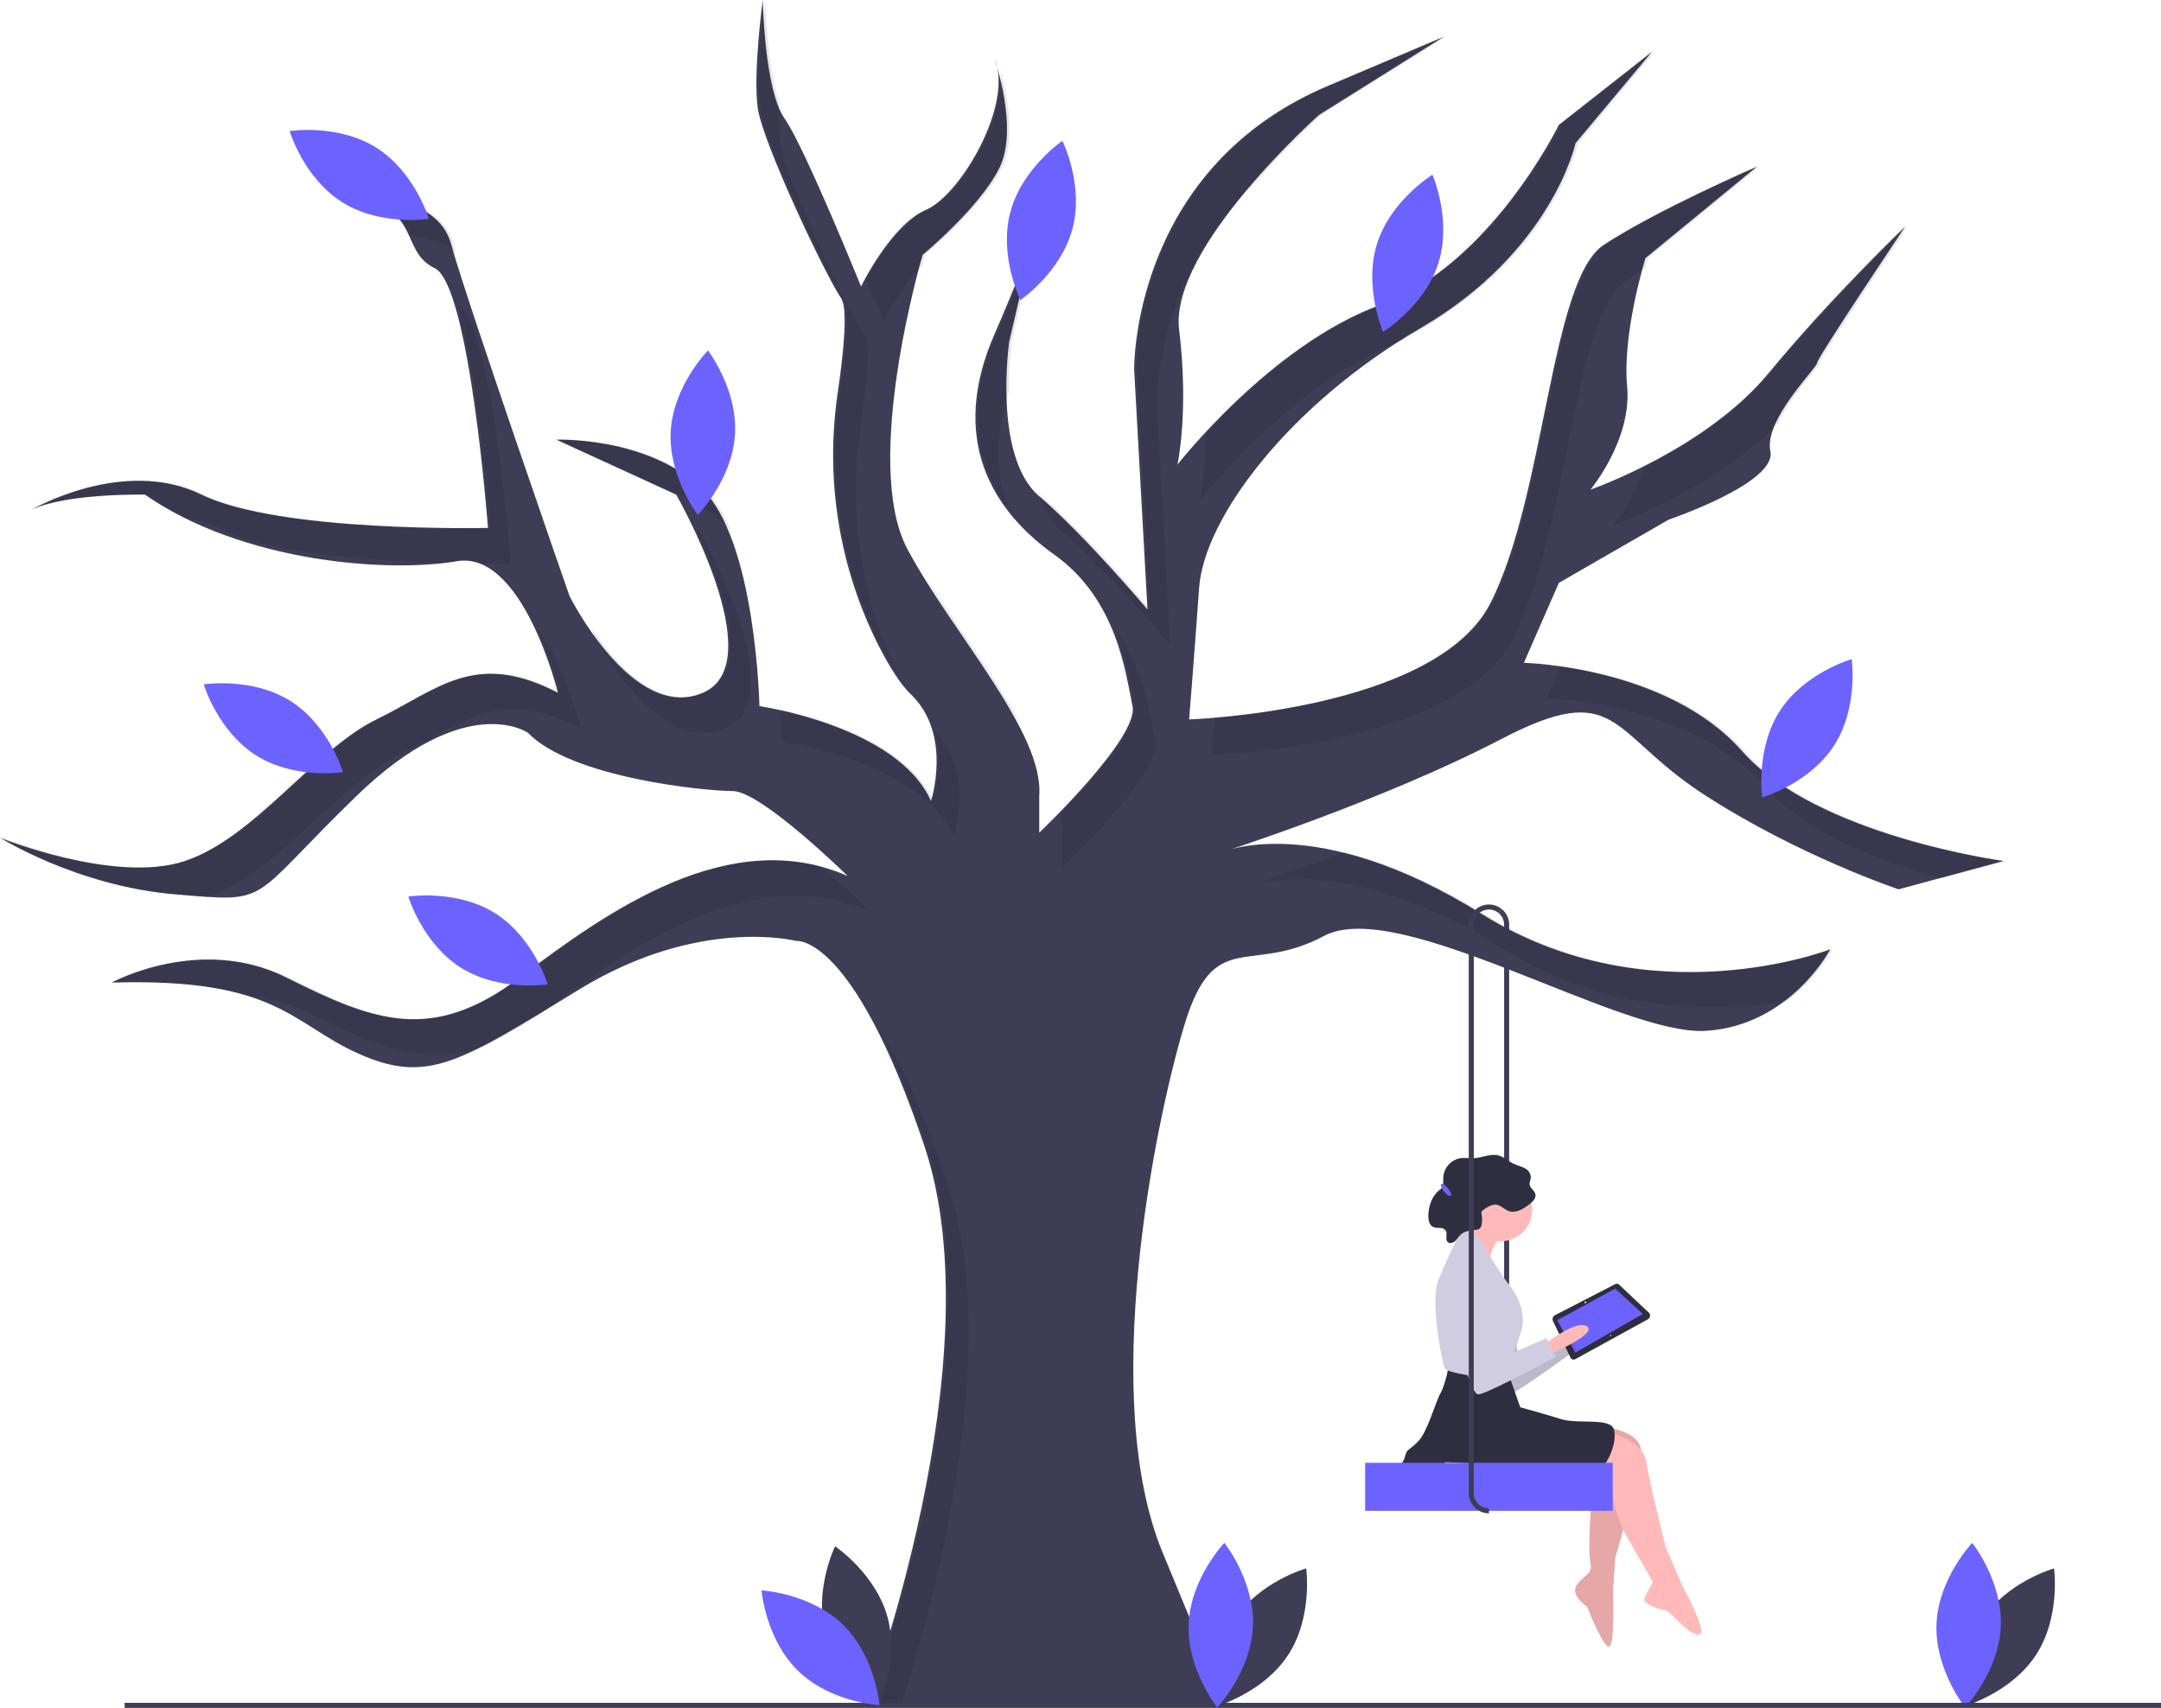
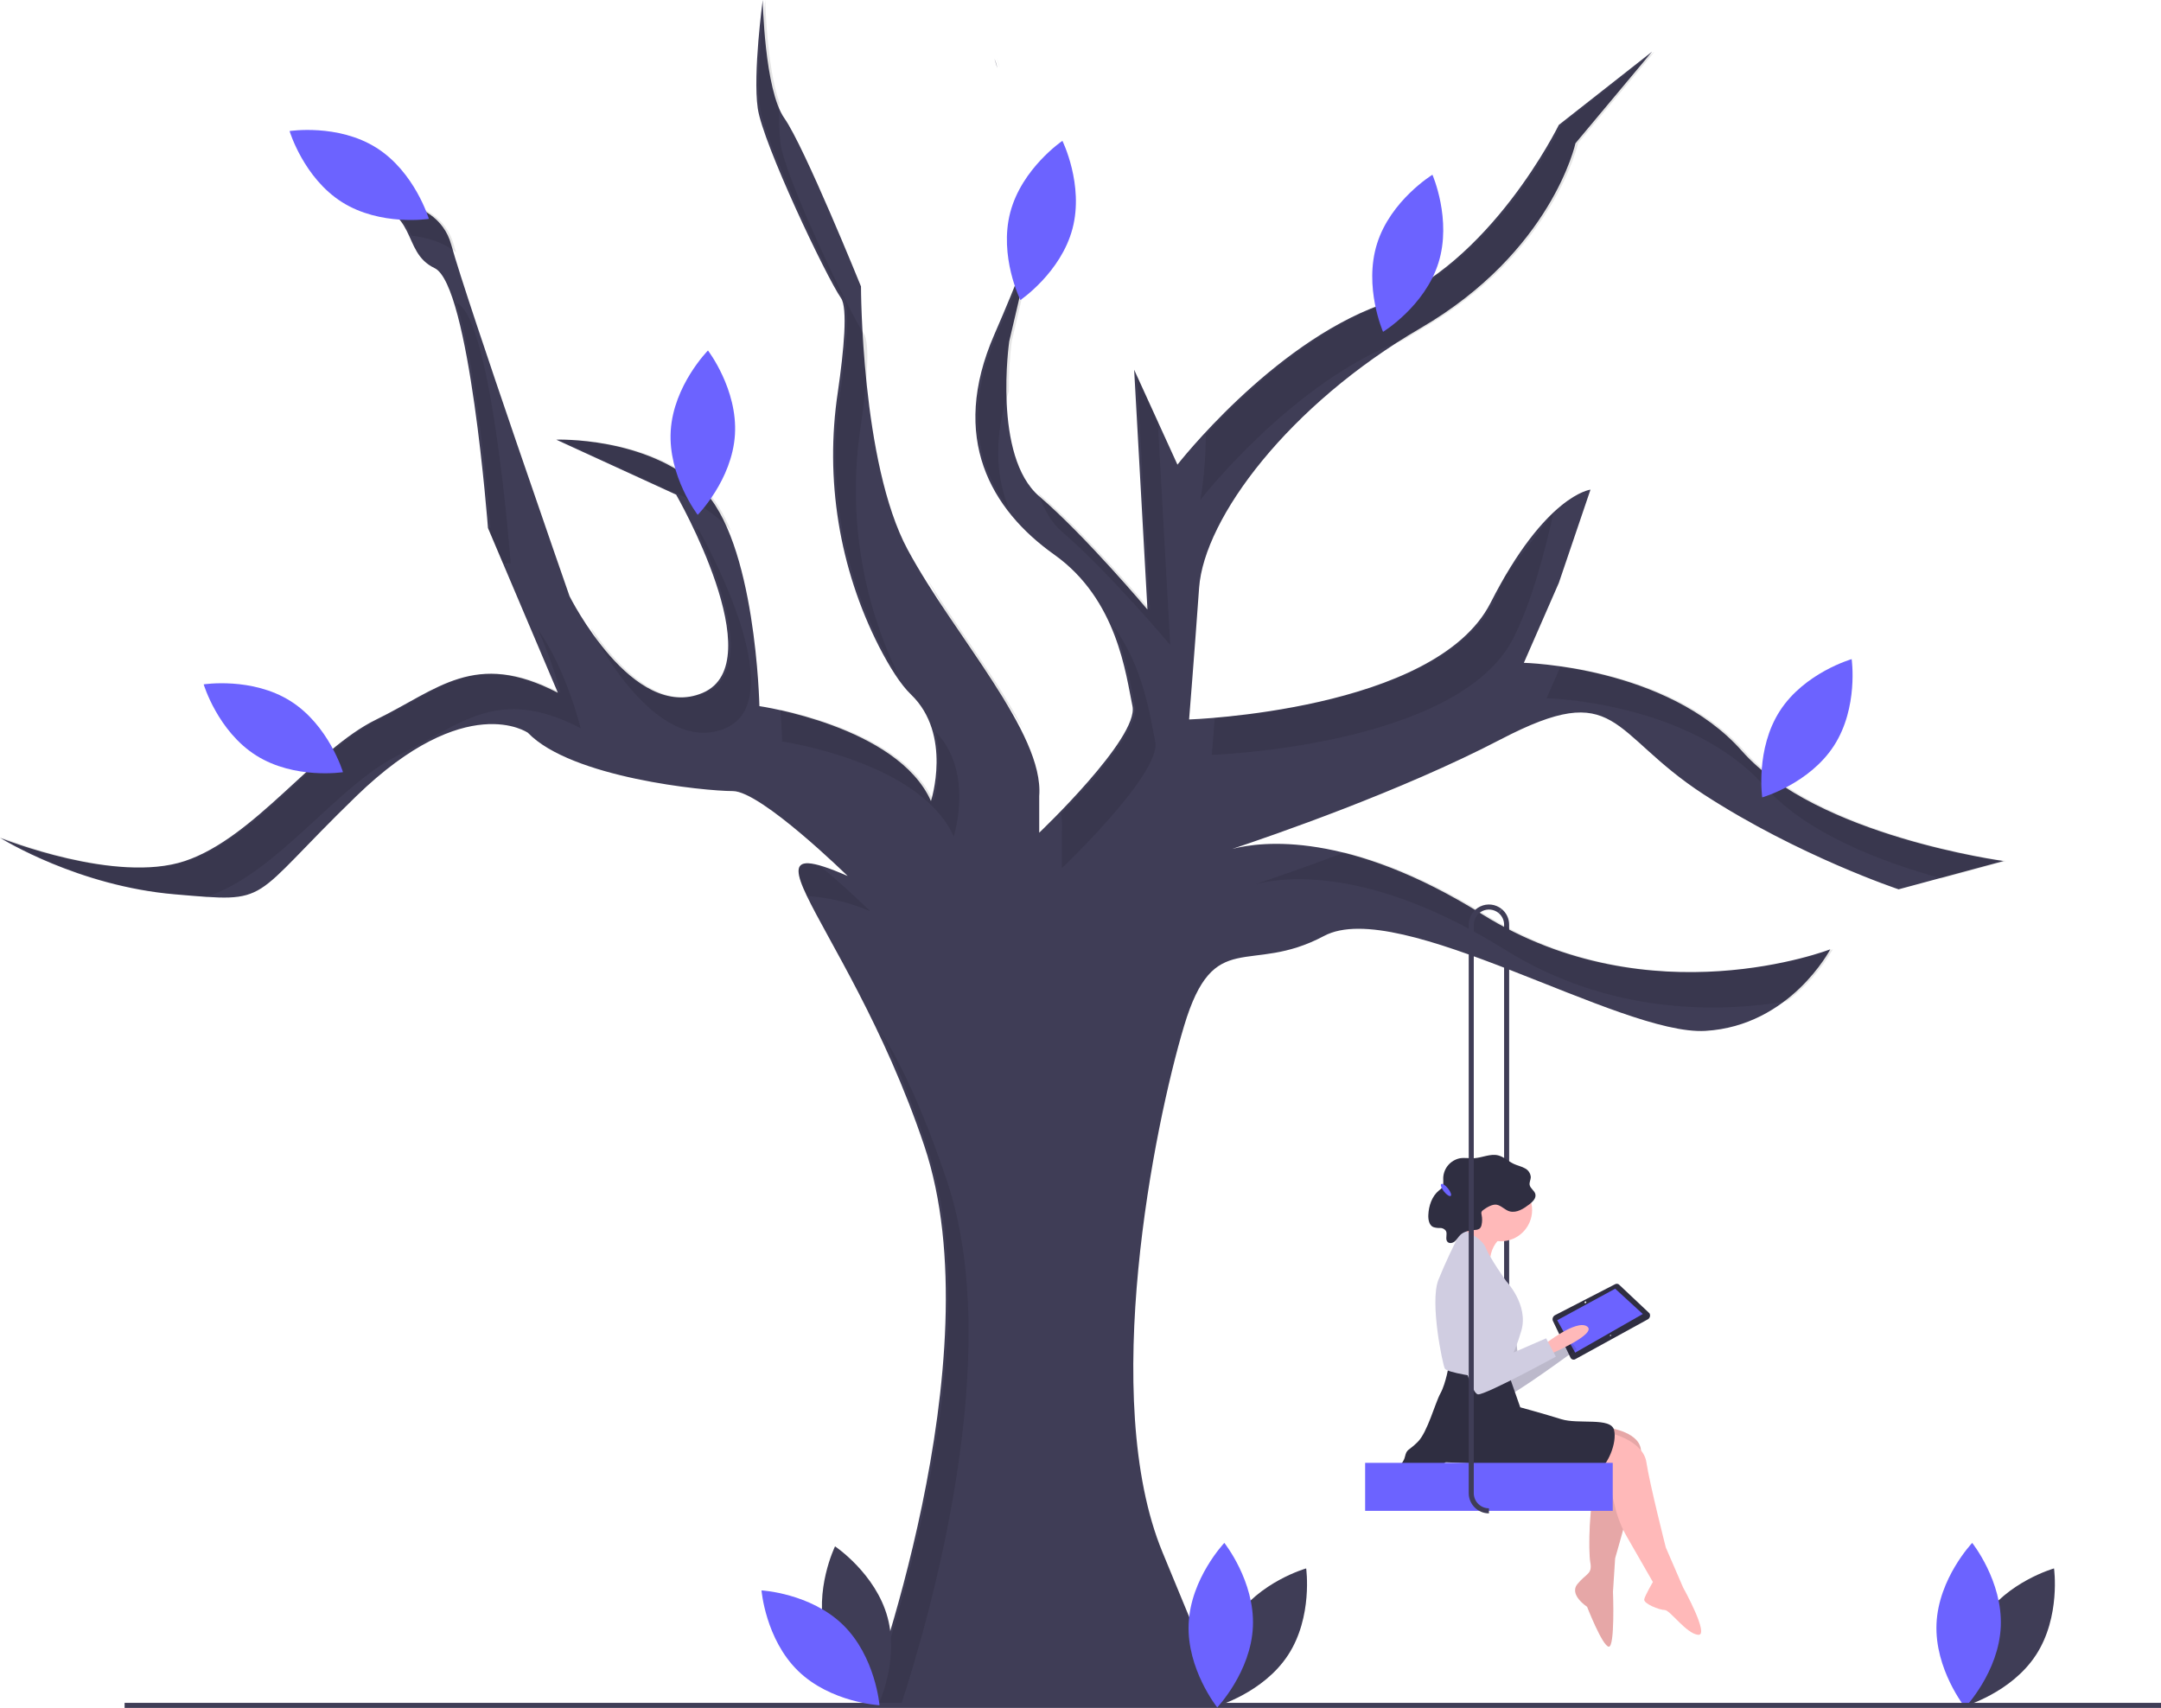
- <svg xmlns="http://www.w3.org/2000/svg" id="bc533fab-02ef-422d-9322-6d24acb0347b" data-name="Layer 1" width="855.332" height="676.006" viewBox="0 0 855.332 676.006">
-   <path d="M769.666,696.851h-2V478.003a5.98,5.98,0,0,0-2.213-4.653l1.264-1.551a7.973,7.973,0,0,1,2.949,6.204Z" transform="translate(-172.3341 -111.9972)" fill="#3f3d56" />
-   <path d="M515.11,787.003S566.527,649.892,538.182,565.517s-50.757-81.08-50.757-81.08-38.233-9.888-85.694,19.116-59.986,37.574-87.012,25.708-32.3-30.323-98.219-28.345c0,0,34.937-19.116,69.214-1.978s57.349,26.367,92.286,0S461.057,438.294,507.859,458.729c0,0-34.278-33.618-45.484-33.618s-63.941-5.273-81.08-23.071c0,0-24.39-17.139-67.896,25.049s-32.959,42.188-71.851,38.892-69.214-22.412-69.214-22.412,45.484,18.457,73.17,9.229,51.416-44.165,75.806-56.031,38.892-27.686,71.851-10.547c0,0-13.843-56.69-40.21-52.076s-84.376.659-123.268-26.367c0,0-30.982-.659-44.825,5.933,0,0,36.255-21.094,67.237-5.933S365.475,320.959,365.475,320.959s-7.251-96.241-21.094-102.833-5.273-23.731-30.982-27.027c0,0,31.641-3.955,37.574,17.798s46.802,139.088,46.802,139.088,25.049,50.098,52.735,38.233-10.547-78.443-10.547-78.443L392.502,286.022s35.596-1.318,57.349,19.116,23.071,86.353,23.071,86.353,54.712,7.91,67.896,37.574c0,0,8.569-26.367-7.91-42.188-4.12-3.955-8.446-10.835-12.617-18.931a167.202,167.202,0,0,1-16.346-100.714c2.456-16.865,3.967-33.355,1.277-37.241C499.29,221.422,474.241,168.687,472.263,154.844s1.978-42.847,1.978-42.847.659,35.596,8.569,46.802,30.323,66.578,30.323,66.578,11.865-24.39,25.708-30.323,34.937-42.188,27.027-59.986c0,0,9.888,27.686,1.978,43.506s-30.323,34.278-30.323,34.278-24.39,82.398-5.933,116.676,54.053,72.51,52.076,97.559v14.502s39.551-37.574,36.914-50.098-5.933-42.188-30.982-59.986-41.529-46.143-23.731-87.012,17.798-48.121,17.798-48.121L571.8,247.13s-6.592,45.484,11.865,61.304,42.847,44.825,42.847,44.825l-5.273-94.923s-1.318-77.784,74.488-111.402l48.121-20.435L694.409,157.481s-59.327,52.735-55.372,85.035-.659,53.394-.659,53.394,36.914-47.461,80.421-63.282,70.533-71.192,70.533-71.192L826.246,132.432l-30.323,36.255s-9.229,42.847-61.304,73.17-85.694,75.147-87.672,102.833-3.955,52.076-3.955,52.076,97.559-3.296,119.313-46.143,23.731-127.882,44.825-141.725,60.645-30.982,60.645-30.982l-44.165,36.255s-9.229,29.663-7.251,50.757-14.502,40.869-14.502,40.869,45.484-15.82,70.533-46.143,54.053-58.008,54.053-58.008-34.937,52.076-34.937,54.053-21.094,22.412-18.457,34.937-40.21,27.027-40.21,27.027l-43.506,25.049L775.489,374.353s56.69,1.318,86.353,34.937S965.334,452.796,965.334,452.796L923.805,464.002s-39.551-13.184-77.125-37.574-33.618-46.143-80.421-21.753-110.743,44.825-110.743,44.825,36.914-17.139,103.492,24.39,137.77,13.843,137.77,13.843-15.82,30.323-49.439,32.3-121.29-53.394-150.953-37.574-43.506-3.955-55.372,35.596S607.396,665.713,632.445,726.358l25.049,60.645Z" transform="translate(-172.3341 -111.9972)" fill="#3f3d56" />
-   <path d="M763.305,350.622c-17.673,34.81-85.381,43.515-110.16,45.556-.695,8.936-1.153,14.587-1.153,14.587s97.559-3.296,119.312-46.143,23.731-127.882,44.825-141.725c2.237-1.468,4.683-2.973,7.266-4.491.725-2.661,1.213-4.235,1.213-4.235l44.165-36.255s-39.551,17.139-60.645,30.982S785.058,307.775,763.305,350.622Z" transform="translate(-172.3341 -111.9972)" opacity="0.1" />
-   <path d="M823.111,296.994a75.568,75.568,0,0,1-12.255,22.804s39.605-13.778,65.254-40.26c4.984-10.937,16.395-22.383,16.395-23.838,0-1.978,34.937-54.053,34.937-54.053s-29.004,27.686-54.053,58.008C859.193,276.84,838.435,289.365,823.111,296.994Z" transform="translate(-172.3341 -111.9972)" opacity="0.1" />
-   <path d="M584.666,308.434c-.455-.39-.89-.803-1.315-1.228,1.981,6.073,4.946,11.482,9.315,15.228,18.457,15.82,42.847,44.825,42.847,44.825l-5.274-94.923s-.87-51.724,39.916-89.045a317.188,317.188,0,0,1,25.253-25.811l49.439-30.982L696.727,146.934c-75.806,33.618-74.488,111.402-74.488,111.402l5.274,94.923S603.123,324.255,584.666,308.434Z" transform="translate(-172.3341 -111.9972)" opacity="0.1" />
-   <path d="M649.629,284.027c-.144,16.23-2.25,25.882-2.25,25.882s36.899-47.441,80.393-63.272c2.571-1.626,5.178-3.227,7.848-4.782,52.076-30.323,61.304-73.17,61.304-73.17L827.246,132.432l-36.914,29.004s-27.027,55.372-70.533,71.192C690.143,243.412,663.555,268.893,649.629,284.027Z" transform="translate(-172.3341 -111.9972)" opacity="0.1" />
-   <path d="M592.666,441.088v14.502s39.551-37.574,36.914-50.098c-2.016-9.578-4.431-29.177-16.653-45.83,5.509,12.585,7.186,24.861,8.653,31.83,1.891,8.981-17.911,30.842-29.268,42.493A30.061,30.061,0,0,1,592.666,441.088Z" transform="translate(-172.3341 -111.9972)" opacity="0.1" />
-   <path d="M539.612,341.567c.313.668.636,1.325.979,1.961,10.108,18.773,25.348,38.728,36.75,57.058C568.125,382.434,552.088,361.676,539.612,341.567Z" transform="translate(-172.3341 -111.9972)" opacity="0.1" />
-   <path d="M760.009,473.89c-21.684-13.526-40.219-20.825-55.36-24.523-15.882,5.978-28.954,10.435-35.532,12.624,11.796-3.054,45.972-7.11,98.891,25.899,41.52,25.899,84.833,24.878,111.556,20.441a69.066,69.066,0,0,0,18.214-20.599S826.587,515.419,760.009,473.89Z" transform="translate(-172.3341 -111.9972)" opacity="0.1" />
-   <path d="M571.748,313.503c-5.316-13.025-6.192-28.523-.085-46.683a142.461,142.461,0,0,1,1.137-19.69L583.18,202.729c-1.914,6.403-6.292,18.756-16.312,41.764C554.183,273.622,558.917,296.383,571.748,313.503Z" transform="translate(-172.3341 -111.9972)" opacity="0.1" />
-   <path d="M862.842,409.29c-20.572-23.315-54.136-31.093-72.782-33.671l-5.571,12.735s56.69,1.318,86.353,34.937c16.45,18.643,46.477,29.985,69.968,36.394l25.524-6.887S892.505,442.908,862.842,409.29Z" transform="translate(-172.3341 -111.9972)" opacity="0.1" />
-   <path d="M459.51,400.218c27.686-11.865-10.547-78.443-10.547-78.443l-1.046-.479c9.532,20.11,23.355,56.453,3.593,64.922-18.492,7.925-35.806-11.792-45.267-25.762.344.988.532,1.529.532,1.529S431.824,412.084,459.51,400.218Z" transform="translate(-172.3341 -111.9972)" opacity="0.1" />
-   <path d="M549.819,443.065s8.342-25.715-7.33-41.591c3.843,13.678-.67,27.591-.67,27.591-10.199-22.947-45.242-32.874-60.592-36.194.595,7.64.696,12.621.696,12.621S536.635,413.402,549.819,443.065Z" transform="translate(-172.3341 -111.9972)" opacity="0.1" />
-   <path d="M583.18,202.729c1.485-4.97,1.486-6.356,1.486-6.356Z" transform="translate(-172.3341 -111.9972)" opacity="0.1" />
-   <path d="M254.104,466.922c.133-.043.268-.082.4-.126,27.686-9.229,51.416-44.165,75.806-56.031s38.892-27.686,71.851-10.547c0,0-5.766-23.602-16.94-39.109a153.787,153.787,0,0,1,8.94,25.109c-32.959-17.139-47.461-1.318-71.851,10.547s-48.121,46.802-75.806,56.031-73.17-9.229-73.17-9.229,30.323,19.116,69.214,22.412C246.998,466.357,250.794,466.689,254.104,466.922Z" transform="translate(-172.3341 -111.9972)" opacity="0.1" />
-   <path d="M230.683,307.775a125.866,125.866,0,0,0,16.053,9.405,53.023,53.023,0,0,1,14.359,4.595c19.932,9.754,61.14,12.414,88.002,13.071,1.712-.206,3.34-.438,4.853-.703a17.269,17.269,0,0,1,9.255.898c6.979.021,11.27-.081,11.27-.081s-7.251-96.241-21.094-102.833c-.104-.05-.196-.106-.298-.157,8.818,28.287,13.392,88.99,13.392,88.99s-82.398,1.978-113.38-13.184-67.237,5.933-67.237,5.933C199.702,307.116,230.683,307.775,230.683,307.775Z" transform="translate(-172.3341 -111.9972)" opacity="0.1" />
-   <path d="M528.926,787.003c12.078-37.026,41.125-139.411,18.256-207.486-9.876-29.399-19.03-48.146-26.769-60.105,5.787,11.322,12.114,26.297,18.769,46.105C567.527,649.892,516.11,787.003,516.11,787.003Z" transform="translate(-172.3341 -111.9972)" opacity="0.1" />
-   <path d="M271.496,506.219A67.289,67.289,0,0,1,294.714,512.939c27.071,13.536,47.157,22.12,71.614,12.15,5.571-2.943,11.803-6.585,18.99-10.921.56-.409,1.115-.801,1.682-1.229,34.937-26.367,83.057-60.645,129.859-40.21,0,0-9.459-9.274-20.062-18.081C453.9,444.124,410.94,474.833,379,498.939c-34.937,26.367-58.008,17.139-92.286,0s-69.214,1.978-69.214,1.978C242.969,500.152,259.38,502.44,271.496,506.219Z" transform="translate(-172.3341 -111.9972)" opacity="0.1" />
-   <path d="M338.405,211.727a17.244,17.244,0,0,0,2.711,3.466A19.454,19.454,0,0,0,338.405,211.727Z" transform="translate(-172.3341 -111.9972)" opacity="0.1" />
-   <path d="M458.851,319.139a32.094,32.094,0,0,1,2.858,3.081c-2.888-6.942-6.454-12.944-10.858-17.081-21.753-20.435-57.349-19.116-57.349-19.116L438.143,306.483A63.75,63.75,0,0,1,458.851,319.139Z" transform="translate(-172.3341 -111.9972)" opacity="0.1" />
-   <path d="M506.223,229.991c2.69,3.886,1.179,20.376-1.277,37.241a167.203,167.203,0,0,0,16.346,100.714,117.302,117.302,0,0,0,7.024,12.057,167.362,167.362,0,0,1-15.37-98.771c2.456-16.865,3.967-33.355,1.277-37.241C508.29,235.422,483.241,182.687,481.263,168.844a95.931,95.931,0,0,1-.413-16.175c-5.12-14.528-5.609-40.672-5.609-40.672s-3.955,29.004-1.978,42.847S500.29,221.422,506.223,229.991Z" transform="translate(-172.3341 -111.9972)" opacity="0.1" />
-   <path d="M522.133,239.377s6.387-13.117,15.252-22.452c.704-2.605,1.137-4.072,1.137-4.072s22.412-18.457,30.323-34.278c6.123-12.246,1.583-31.593-.781-39.714,3.927,18.706-15.302,50.656-28.223,56.193-11.205,4.802-21.111,21.693-24.481,27.958C519.331,232.454,522.133,239.377,522.133,239.377Z" transform="translate(-172.3341 -111.9972)" opacity="0.1" />
-   <path d="M568.064,138.861a18.863,18.863,0,0,0-1.197-3.793S567.374,136.491,568.064,138.861Z" transform="translate(-172.3341 -111.9972)" opacity="0.1" />
-   <path d="M335.237,205.25c5.81.711,12.492,2.494,17.59,6.628-.333-1.125-.623-2.133-.854-2.98-5.933-21.753-37.574-17.798-37.574-17.798C328.699,192.933,332.392,199.049,335.237,205.25Z" transform="translate(-172.3341 -111.9972)" opacity="0.1" />
-   <path d="M956.864,753.135c-9.831,15.076-7.137,34.251-7.137,34.251s18.633-5.268,28.464-20.345,7.137-34.251,7.137-34.251S966.695,738.059,956.864,753.135Z" transform="translate(-172.3341 -111.9972)" fill="#3f3d56" />
-   <path d="M964.249,755.8c-.777,17.982-14.125,32.009-14.125,32.009s-12.088-15.127-11.311-33.108,14.125-32.009,14.125-32.009S965.026,737.819,964.249,755.8Z" transform="translate(-172.3341 -111.9972)" fill="#6c63ff" />
-   <path d="M791.096,642.007s11.312-11.867,15.942-9.48-13.312,12.999-13.312,12.999Z" transform="translate(-172.3341 -111.9972)" fill="#ffb9b9" />
-   <path d="M791.096,642.007s11.312-11.867,15.942-9.48-13.312,12.999-13.312,12.999Z" transform="translate(-172.3341 -111.9972)" opacity="0.1" />
-   <path d="M756.582,616.106s-4.158,7.453-3.07,15.488,11.039,33.817,14.422,33.359,28.443-18.924,28.443-18.924l-4.78-6.674-18.307,11.092S770.502,610.776,756.582,616.106Z" transform="translate(-172.3341 -111.9972)" fill="#d0cde1" />
-   <path d="M824.464,634.251l-28.539,15.676a1.359,1.359,0,0,1-1.998-.59l-6.991-14.614a1.824,1.824,0,0,1,.935-2.191l23.695-12.213a1.383,1.383,0,0,1,1.813.347L825.213,631.817A1.758,1.758,0,0,1,824.464,634.251Z" transform="translate(-172.3341 -111.9972)" fill="#2f2e41" />
-   <polygon points="650.225 520.094 623.47 535.387 616.35 522.555 639.302 510.073 650.225 520.094" fill="#6c63ff" />
-   <ellipse cx="799.853" cy="627.456" rx="0.394" ry="0.336" transform="translate(-366.6931 727.6118) rotate(-50.15848)" fill="#f2f2f2" />
-   <ellipse cx="809.787" cy="640.585" rx="0.263" ry="0.224" transform="translate(-373.2038 739.9567) rotate(-50.15848)" fill="#f2f2f2" />
-   <path d="M756.582,616.106s-4.158,7.453-3.07,15.488,11.039,33.817,14.422,33.359,28.443-18.924,28.443-18.924l-4.78-6.674-18.307,11.092S770.502,610.776,756.582,616.106Z" transform="translate(-172.3341 -111.9972)" opacity="0.1" />
-   <path d="M783.448,644.275s12.802-10.242,17.07-7.255-14.936,11.095-14.936,11.095Z" transform="translate(-172.3341 -111.9972)" fill="#ffb9b9" />
-   <circle cx="594.044" cy="478.935" r="12.376" fill="#ffb9b9" />
-   <path d="M809.053,677.134s13.229,1.707,12.802,9.815S811.613,728.77,811.613,728.77l-.853,13.229s.853,22.191-1.707,21.764-8.535-15.79-8.535-15.79-7.255-4.694-3.841-8.962,5.974-3.841,5.121-8.535-.427-24.324,2.134-30.299,4.052-9.27,4.052-9.27l-8.32-.546Z" transform="translate(-172.3341 -111.9972)" fill="#ffb9b9" />
-   <path d="M809.053,677.134s13.229,1.707,12.802,9.815S811.613,728.77,811.613,728.77l-.853,13.229s.853,22.191-1.707,21.764-8.535-15.79-8.535-15.79-7.255-4.694-3.841-8.962,5.974-3.841,5.121-8.535-.427-24.324,2.134-30.299,4.052-9.27,4.052-9.27l-8.32-.546Z" transform="translate(-172.3341 -111.9972)" opacity="0.1" />
-   <path d="M809.906,679.268s12.802,2.987,14.083,11.522S831.67,724.503,831.67,724.503l6.828,15.79s10.669,19.203,5.974,18.777-11.095-9.815-13.229-9.815-8.535-2.56-8.108-4.267,3.414-6.828,3.414-6.828l-10.325-17.985a43.682,43.682,0,0,1-4.478-11.083c-1.061-4.212-2.267-9.372-2.267-11.046,0-2.987-8.535-4.267-8.535-4.267Z" transform="translate(-172.3341 -111.9972)" fill="#ffb9b9" />
-   <path d="M768.085,651.956l5.974,17.07s9.388,2.56,16.216,4.694,19.63-.853,20.91,4.267-2.56,14.083-6.401,16.216-5.974,4.267-18.35.853-41.821-4.267-41.821-4.267a21.392,21.392,0,0,1-9.388,2.987c-5.548.427-6.828.853-8.535-.427s.853-1.28,1.707-4.694,1.28-2.134,5.121-5.974,6.828-15.363,8.962-19.203,3.414-11.522,3.414-11.522Z" transform="translate(-172.3341 -111.9972)" fill="#2f2e41" />
-   <path d="M767.232,601.174a12.496,12.496,0,0,0-5.121,9.815c0,6.401-12.802-6.828-12.802-6.828s6.828-8.535,6.828-11.095S767.232,601.174,767.232,601.174Z" transform="translate(-172.3341 -111.9972)" fill="#ffb9b9" />
-   <path d="M751.015,598.613s7.681,2.987,9.388,7.255,8.108,13.229,8.108,13.229,8.962,9.388,5.974,19.63-5.548,12.802-5.548,14.509-4.267,4.694-7.681,4.267-16.216-2.134-17.07-3.841-5.974-26.031-2.56-34.993A207.067,207.067,0,0,1,751.015,598.613Z" transform="translate(-172.3341 -111.9972)" fill="#d0cde1" />
-   <path d="M769.968,591.495c2.769.657,5.487-1.107,7.756-2.857,1.289-.993,2.707-2.41,2.312-4.009-.35-1.418-2.021-2.222-2.264-3.664-.169-1.002.417-1.976.464-2.992a4.226,4.226,0,0,0-2.484-3.624c-1.349-.727-2.88-1.03-4.266-1.68-2.117-.993-3.876-2.783-6.137-3.356-3.088-.783-6.233.884-9.408,1.1-1.922.131-3.868-.275-5.768.041a8.234,8.234,0,0,0-6.597,7.773c-.024,1.358.247,2.873-.564,3.951a5.978,5.978,0,0,1-1.086.983c-2.824,2.284-4.106,6.099-4.252,9.774-.072,1.809.307,3.958,1.912,4.727a7.088,7.088,0,0,0,2.675.372,2.794,2.794,0,0,1,2.362,1.128c.731,1.29-.364,3.194.592,4.32.718.845,2.119.565,2.958-.156s1.362-1.756,2.157-2.526c1.547-1.498,3.841-1.77,5.962-1.998a3.024,3.024,0,0,0,1.749-.573,2.703,2.703,0,0,0,.717-1.47,9.113,9.113,0,0,0,.011-3.861,2.146,2.146,0,0,1-.049-1.222,1.734,1.734,0,0,1,.626-.701c1.314-.987,3.616-2.424,5.324-2.153C766.565,589.124,768.056,591.042,769.968,591.495Z" transform="translate(-172.3341 -111.9972)" fill="#2f2e41" />
-   <path d="M752.722,613.976s-5.121,6.828-5.121,14.936,6.401,34.993,9.815,34.993,30.726-14.936,30.726-14.936l-3.841-7.255-19.63,8.535S767.232,610.562,752.722,613.976Z" transform="translate(-172.3341 -111.9972)" fill="#d0cde1" />
-   <rect x="540.332" y="579.006" width="98" height="19" fill="#6c63ff" />
-   <path d="M761.666,711.003a8.009,8.009,0,0,1-8-8v-225a8,8,0,0,1,13.051-6.204l-1.264,1.551a6,6,0,0,0-9.787,4.653v225a6.007,6.007,0,0,0,6,6Z" transform="translate(-172.3341 -111.9972)" fill="#3f3d56" />
-   <rect x="49.332" y="674.006" width="806" height="2" fill="#3f3d56" />
-   <ellipse cx="744.666" cy="583.003" rx="1" ry="3" transform="translate(-373.3332 482.7359) rotate(-38.76825)" fill="#6c63ff" />
-   <path d="M660.864,753.135c-9.831,15.076-7.137,34.251-7.137,34.251s18.633-5.268,28.464-20.345,7.137-34.251,7.137-34.251S670.695,738.059,660.864,753.135Z" transform="translate(-172.3341 -111.9972)" fill="#3f3d56" />
-   <path d="M668.249,755.8c-.777,17.982-14.125,32.009-14.125,32.009s-12.088-15.127-11.311-33.108,14.125-32.009,14.125-32.009S669.026,737.819,668.249,755.8Z" transform="translate(-172.3341 -111.9972)" fill="#6c63ff" />
-   <path d="M499.075,758.838c4.7,17.374,20.798,28.134,20.798,28.134s8.478-17.409,3.778-34.782-20.798-28.134-20.798-28.134S494.375,741.464,499.075,758.838Z" transform="translate(-172.3341 -111.9972)" fill="#3f3d56" />
-   <path d="M505.982,755.104c12.897,12.554,14.472,31.854,14.472,31.854s-19.335-1.056-32.231-13.61-14.472-31.854-14.472-31.854S493.085,742.55,505.982,755.104Z" transform="translate(-172.3341 -111.9972)" fill="#6c63ff" />
-   <path d="M463.236,284.044c-1.121,17.963-14.735,31.733-14.735,31.733s-11.796-15.355-10.675-33.319,14.735-31.733,14.735-31.733S464.357,266.08,463.236,284.044Z" transform="translate(-172.3341 -111.9972)" fill="#6c63ff" />
-   <path d="M321.32,170.482c15.225,9.599,20.778,28.149,20.778,28.149s-19.132,2.987-34.357-6.612-20.778-28.149-20.778-28.149S306.095,160.883,321.32,170.482Z" transform="translate(-172.3341 -111.9972)" fill="#6c63ff" />
-   <path d="M287.32,389.482c15.225,9.599,20.778,28.149,20.778,28.149s-19.132,2.987-34.357-6.612-20.778-28.149-20.778-28.149S272.095,379.883,287.32,389.482Z" transform="translate(-172.3341 -111.9972)" fill="#6c63ff" />
-   <path d="M368.32,473.482c15.225,9.599,20.778,28.149,20.778,28.149s-19.132,2.987-34.357-6.612-20.778-28.149-20.778-28.149S353.095,463.883,368.32,473.482Z" transform="translate(-172.3341 -111.9972)" fill="#6c63ff" />
-   <path d="M596.84,202.498c-4.591,17.403-20.622,28.263-20.622,28.263s-8.587-17.355-3.995-34.758,20.622-28.263,20.622-28.263S601.431,185.095,596.84,202.498Z" transform="translate(-172.3341 -111.9972)" fill="#6c63ff" />
-   <path d="M741.675,216.068c-5.397,17.17-21.916,27.273-21.916,27.273s-7.77-17.736-2.373-34.906,21.916-27.273,21.916-27.273S747.072,198.897,741.675,216.068Z" transform="translate(-172.3341 -111.9972)" fill="#6c63ff" />
-   <path d="M898.22,407.165c-9.775,15.112-28.389,20.449-28.389,20.449s-2.764-19.165,7.011-34.277,28.389-20.449,28.389-20.449S907.995,392.053,898.22,407.165Z" transform="translate(-172.3341 -111.9972)" fill="#6c63ff" />
+ <svg xmlns="http://www.w3.org/2000/svg" id="aad34d2c-b6e7-481f-91dd-037f78086296" data-name="Layer 1" width="855.316" height="676.006" viewBox="0 0 855.316 676.006">
+   <path d="M769.658,696.851h-2V478.003a5.98,5.98,0,0,0-2.213-4.653l1.264-1.551a7.973,7.973,0,0,1,2.949,6.204Z" transform="translate(-172.342 -111.9972)" fill="#3f3d56" />
+   <path d="M565.922,135.23a17.537,17.537,0,0,1,1.15,3.68C566.512,136.98,566.072,135.67,565.922,135.23Z" transform="translate(-172.342 -111.9972)" fill="#3f3d56" />
+   <path d="M583.662,196.37s0,1.38-1.49,6.36Z" transform="translate(-172.342 -111.9972)" fill="#3f3d56" />
+   <path d="M766.252,404.68c-39.33,20.5-90.78,38.2-106.19,43.33,11.75-3.06,45.95-7.18,98.94,25.88,66.58,41.53,137.77,13.84,137.77,13.84s-15.82,30.33-49.44,32.3c-33.62,1.98-121.29-53.39-150.95-37.57-29.67,15.82-43.51-3.96-55.38,35.6-11.86,39.55-33.61,147.65-8.56,208.3L657.482,787H515.102s51.42-137.11,23.07-221.48c-15.87-47.25-38.15-81.47-46.46-98.86-4.17-8.71-4.83-13.19.57-12.97,3.07.13,8.1,1.78,15.57,5.04,0,0-34.28-33.62-45.48-33.62-11.21,0-63.95-5.27-81.08-23.07,0,0-24.39-17.14-67.9,25.05s-32.96,42.19-71.85,38.89c-38.28-3.25-68.27-21.82-69.2-22.4,1.11.45,45.82,18.32,73.15,9.22,27.69-9.23,51.42-44.17,75.81-56.03,24.39-11.87,38.89-27.69,71.85-10.55l-21.72-51.21-5.95-14.03-.01-.02s-7.26-96.24-21.1-102.83c-13.84-6.6-5.27-23.73-30.98-27.03,0,0,31.64-3.96,37.57,17.8,5.94,21.75,46.81,139.09,46.81,139.09s25.04,50.09,52.73,38.23c27.69-11.87-10.55-78.44-10.55-78.44l-47.46-21.76s35.6-1.32,57.35,19.12c21.75,20.43,23.07,86.35,23.07,86.35s54.71,7.91,67.9,37.58c0,0,8.57-26.37-7.91-42.19-4.12-3.96-8.45-10.84-12.62-18.93a167.217,167.217,0,0,1-16.34-100.72c2.45-16.86,3.96-33.35,1.27-37.24-5.93-8.57-30.98-61.3-32.96-75.15-1.97-13.84,1.98-42.84,1.98-42.84s.66,35.59,8.57,46.8,30.32,66.58,30.32,66.58,0,69.87,18.46,104.15,54.05,72.51,52.08,97.56v14.5s39.55-37.57,36.91-50.1c-2.64-12.52-5.93-42.19-30.98-59.98-25.05-17.8-41.53-46.15-23.73-87.02,10.01-22.99,14.39-35.34,16.31-41.75l-10.38,44.39s-6.59,45.48,11.87,61.3c.05.04.09.08.14.12,18.43,15.84,42.7,44.71,42.7,44.71l-.07-1.27-5.2-93.65,1.14,2.5,8.22,18.02,7.78,17.05s36.91-47.46,80.42-63.28c43.5-15.82,70.53-71.19,70.53-71.19l36.92-29.01-30.33,36.26s-9.23,42.84-61.3,73.17c-52.08,30.32-85.69,75.14-87.67,102.83s-3.96,52.08-3.96,52.08,97.56-3.3,119.31-46.15c21.76-42.84,39.56-44.82,39.56-44.82l-12.53,36.91-13.84,31.64s56.69,1.32,86.35,34.94c29.67,33.62,103.49,43.51,103.49,43.51l-41.52,11.2s-39.56-13.18-77.13-37.57S813.052,380.29,766.252,404.68Z" transform="translate(-172.342 -111.9972)" fill="#3f3d56" />
+   <path d="M787.272,314.74c-4.17,18.46-9.08,36.29-15.98,49.88-21.75,42.85-119.31,46.15-119.31,46.15s.46-5.66,1.16-14.59c24.77-2.04,92.48-10.75,110.15-45.56,1.62-3.18,3.12-6.6,4.54-10.2Z" transform="translate(-172.342 -111.9972)" opacity="0.1" />
+   <path d="M635.502,367.26s-24.39-29.01-42.84-44.83c-4.05-3.46-6.89-8.36-8.86-13.88-.16-.44-.31-.89-.46-1.34.43.42.86.83,1.32,1.22,16.15,13.85,36.86,37.81,41.77,43.56.69.82,1.07,1.27,1.07,1.27l-5.13-92.42,8.22,18.02Z" transform="translate(-172.342 -111.9972)" opacity="0.1" />
+   <path d="M649.621,284.027c-.144,16.23-2.25,25.882-2.25,25.882s36.899-47.441,80.393-63.272c2.571-1.626,5.178-3.227,7.848-4.782,52.076-30.323,61.304-73.17,61.304-73.17l30.323-36.255-36.914,29.004s-27.027,55.372-70.533,71.192C690.135,243.412,663.547,268.893,649.621,284.027Z" transform="translate(-172.342 -111.9972)" opacity="0.1" />
+   <path d="M592.658,441.088v14.502s39.551-37.574,36.914-50.098c-2.016-9.578-4.431-29.177-16.653-45.83,5.509,12.585,7.186,24.861,8.653,31.83,1.891,8.981-17.911,30.842-29.268,42.493A30.061,30.061,0,0,1,592.658,441.088Z" transform="translate(-172.342 -111.9972)" opacity="0.1" />
+   <path d="M539.604,341.567c.313.668.636,1.325.979,1.961,10.108,18.773,25.348,38.728,36.75,57.058C568.117,382.434,552.08,361.676,539.604,341.567Z" transform="translate(-172.342 -111.9972)" opacity="0.1" />
+   <path d="M760.001,473.89c-21.684-13.526-40.219-20.825-55.36-24.523-15.882,5.978-28.954,10.435-35.532,12.624,11.796-3.054,45.972-7.11,98.891,25.899,41.52,25.899,84.833,24.878,111.556,20.441a69.066,69.066,0,0,0,18.214-20.599S826.579,515.419,760.001,473.89Z" transform="translate(-172.342 -111.9972)" opacity="0.1" />
+   <path d="M571.74,313.503c-5.316-13.025-6.192-28.523-.085-46.683a142.461,142.461,0,0,1,1.137-19.69L583.172,202.729c-1.914,6.403-6.292,18.756-16.312,41.764C554.175,273.622,558.909,296.383,571.74,313.503Z" transform="translate(-172.342 -111.9972)" opacity="0.1" />
+   <path d="M862.834,409.29c-20.572-23.315-54.136-31.093-72.782-33.671l-5.571,12.735s56.69,1.318,86.353,34.937c16.45,18.643,46.477,29.985,69.968,36.394l25.524-6.887S892.497,442.908,862.834,409.29Z" transform="translate(-172.342 -111.9972)" opacity="0.1" />
+   <path d="M459.502,400.218c27.686-11.865-10.547-78.443-10.547-78.443l-1.046-.479c9.532,20.11,23.355,56.453,3.593,64.922-18.492,7.925-35.806-11.792-45.267-25.762.344.988.532,1.529.532,1.529S431.816,412.084,459.502,400.218Z" transform="translate(-172.342 -111.9972)" opacity="0.1" />
+   <path d="M549.811,443.065s8.342-25.715-7.33-41.591c3.843,13.678-.67,27.591-.67,27.591-10.199-22.947-45.242-32.874-60.592-36.194.595,7.64.696,12.621.696,12.621S536.627,413.402,549.811,443.065Z" transform="translate(-172.342 -111.9972)" opacity="0.1" />
+   <path d="M583.172,202.729c1.485-4.97,1.486-6.356,1.486-6.356Z" transform="translate(-172.342 -111.9972)" opacity="0.1" />
+   <path d="M254.096,466.922c.133-.043.268-.082.4-.126,27.686-9.229,51.416-44.165,75.806-56.031s38.892-27.686,71.851-10.547c0,0-5.766-23.602-16.94-39.109a153.787,153.787,0,0,1,8.94,25.109c-32.959-17.139-47.461-1.318-71.851,10.547s-48.121,46.802-75.806,56.031-73.17-9.229-73.17-9.229,30.323,19.116,69.214,22.412C246.99,466.357,250.786,466.689,254.096,466.922Z" transform="translate(-172.342 -111.9972)" opacity="0.1" />
+   <path d="M374.472,334.96s-1.08.02-3.04.05l-5.95-14.03c.65-.01.99-.02.99-.02s-4.58-60.7-13.4-88.99c.11.05.2.11.3.16C367.212,238.72,374.472,334.96,374.472,334.96Z" transform="translate(-172.342 -111.9972)" opacity="0.1" />
+   <path d="M528.918,787.003c12.078-37.026,41.125-139.411,18.256-207.486-9.876-29.399-19.03-48.146-26.769-60.105,5.787,11.322,12.114,26.297,18.769,46.105C567.519,649.892,516.102,787.003,516.102,787.003Z" transform="translate(-172.342 -111.9972)" opacity="0.1" />
+   <path d="M516.852,472.73a73.3,73.3,0,0,0-25.14-6.07c-4.17-8.71-4.83-13.19.57-12.97,1.5.27,3.01.59,4.51.96C507.392,463.45,516.852,472.73,516.852,472.73Z" transform="translate(-172.342 -111.9972)" opacity="0.1" />
+   <path d="M338.397,211.727a17.244,17.244,0,0,0,2.711,3.466A19.454,19.454,0,0,0,338.397,211.727Z" transform="translate(-172.342 -111.9972)" opacity="0.1" />
+   <path d="M458.843,319.139a32.096,32.096,0,0,1,2.858,3.081c-2.888-6.942-6.454-12.944-10.858-17.081-21.753-20.435-57.349-19.116-57.349-19.116l44.641,20.461A63.75,63.75,0,0,1,458.843,319.139Z" transform="translate(-172.342 -111.9972)" opacity="0.1" />
+   <path d="M506.215,229.991c2.69,3.886,1.179,20.376-1.277,37.241a167.203,167.203,0,0,0,16.346,100.714,117.302,117.302,0,0,0,7.024,12.057,167.362,167.362,0,0,1-15.37-98.771c2.456-16.865,3.967-33.355,1.277-37.241-5.933-8.569-30.982-61.304-32.959-75.147a95.931,95.931,0,0,1-.413-16.175c-5.12-14.528-5.609-40.672-5.609-40.672s-3.955,29.004-1.978,42.847S500.282,221.422,506.215,229.991Z" transform="translate(-172.342 -111.9972)" opacity="0.1" />
+   <path d="M568.056,138.861a18.863,18.863,0,0,0-1.197-3.793S567.366,136.491,568.056,138.861Z" transform="translate(-172.342 -111.9972)" opacity="0.1" />
+   <path d="M335.229,205.25c5.81.711,12.492,2.494,17.59,6.628-.333-1.125-.623-2.133-.854-2.98-5.933-21.753-37.574-17.798-37.574-17.798C328.691,192.933,332.384,199.049,335.229,205.25Z" transform="translate(-172.342 -111.9972)" opacity="0.1" />
+   <path d="M956.856,753.135c-9.831,15.076-7.137,34.251-7.137,34.251s18.633-5.268,28.464-20.345,7.137-34.251,7.137-34.251S966.687,738.059,956.856,753.135Z" transform="translate(-172.342 -111.9972)" fill="#3f3d56" />
+   <path d="M964.241,755.8c-.777,17.982-14.125,32.009-14.125,32.009s-12.088-15.127-11.311-33.108,14.125-32.009,14.125-32.009S965.018,737.819,964.241,755.8Z" transform="translate(-172.342 -111.9972)" fill="#6c63ff" />
+   <path d="M791.088,642.007s11.312-11.867,15.942-9.48-13.312,12.999-13.312,12.999Z" transform="translate(-172.342 -111.9972)" fill="#ffb9b9" />
+   <path d="M791.088,642.007s11.312-11.867,15.942-9.48-13.312,12.999-13.312,12.999Z" transform="translate(-172.342 -111.9972)" opacity="0.1" />
+   <path d="M756.574,616.106s-4.158,7.453-3.07,15.488,11.039,33.817,14.422,33.359,28.443-18.924,28.443-18.924l-4.78-6.674-18.307,11.092S770.494,610.776,756.574,616.106Z" transform="translate(-172.342 -111.9972)" fill="#d0cde1" />
+   <path d="M824.456,634.251l-28.539,15.676a1.359,1.359,0,0,1-1.998-.59l-6.991-14.614a1.824,1.824,0,0,1,.935-2.191l23.695-12.213a1.383,1.383,0,0,1,1.813.347L825.205,631.817A1.758,1.758,0,0,1,824.456,634.251Z" transform="translate(-172.342 -111.9972)" fill="#2f2e41" />
+   <polygon points="650.209 520.094 623.454 535.387 616.334 522.555 639.286 510.073 650.209 520.094" fill="#6c63ff" />
+   <ellipse cx="799.845" cy="627.456" rx="0.394" ry="0.336" transform="translate(-366.7039 727.6057) rotate(-50.15848)" fill="#f2f2f2" />
+   <ellipse cx="809.779" cy="640.585" rx="0.263" ry="0.224" transform="translate(-373.2146 739.9506) rotate(-50.15848)" fill="#f2f2f2" />
+   <path d="M756.574,616.106s-4.158,7.453-3.07,15.488,11.039,33.817,14.422,33.359,28.443-18.924,28.443-18.924l-4.78-6.674-18.307,11.092S770.494,610.776,756.574,616.106Z" transform="translate(-172.342 -111.9972)" opacity="0.1" />
+   <path d="M783.44,644.275s12.802-10.242,17.07-7.255-14.936,11.095-14.936,11.095Z" transform="translate(-172.342 -111.9972)" fill="#ffb9b9" />
+   <circle cx="594.028" cy="478.935" r="12.376" fill="#ffb9b9" />
+   <path d="M809.045,677.134s13.229,1.707,12.802,9.815-10.242,41.821-10.242,41.821l-.853,13.229s.853,22.191-1.707,21.764-8.535-15.79-8.535-15.79-7.255-4.694-3.841-8.962,5.974-3.841,5.121-8.535-.427-24.324,2.134-30.299,4.052-9.27,4.052-9.27l-8.32-.546Z" transform="translate(-172.342 -111.9972)" fill="#ffb9b9" />
+   <path d="M809.045,677.134s13.229,1.707,12.802,9.815-10.242,41.821-10.242,41.821l-.853,13.229s.853,22.191-1.707,21.764-8.535-15.79-8.535-15.79-7.255-4.694-3.841-8.962,5.974-3.841,5.121-8.535-.427-24.324,2.134-30.299,4.052-9.27,4.052-9.27l-8.32-.546Z" transform="translate(-172.342 -111.9972)" opacity="0.1" />
+   <path d="M809.898,679.268s12.802,2.987,14.083,11.522,7.681,33.713,7.681,33.713l6.828,15.79s10.669,19.203,5.974,18.777-11.095-9.815-13.229-9.815-8.535-2.56-8.108-4.267,3.414-6.828,3.414-6.828l-10.325-17.985a43.682,43.682,0,0,1-4.478-11.083c-1.061-4.212-2.267-9.372-2.267-11.046,0-2.987-8.535-4.267-8.535-4.267Z" transform="translate(-172.342 -111.9972)" fill="#ffb9b9" />
+   <path d="M768.077,651.956l5.974,17.07s9.388,2.56,16.216,4.694,19.63-.853,20.91,4.267-2.56,14.083-6.401,16.216-5.974,4.267-18.35.853-41.821-4.267-41.821-4.267a21.392,21.392,0,0,1-9.388,2.987c-5.548.427-6.828.853-8.535-.427s.853-1.28,1.707-4.694,1.28-2.134,5.121-5.974,6.828-15.363,8.962-19.203,3.414-11.522,3.414-11.522Z" transform="translate(-172.342 -111.9972)" fill="#2f2e41" />
+   <path d="M767.224,601.174a12.496,12.496,0,0,0-5.121,9.815c0,6.401-12.802-6.828-12.802-6.828s6.828-8.535,6.828-11.095S767.224,601.174,767.224,601.174Z" transform="translate(-172.342 -111.9972)" fill="#ffb9b9" />
+   <path d="M751.007,598.613s7.681,2.987,9.388,7.255,8.108,13.229,8.108,13.229,8.962,9.388,5.974,19.63-5.548,12.802-5.548,14.509-4.267,4.694-7.681,4.267-16.216-2.134-17.07-3.841-5.974-26.031-2.56-34.993A207.067,207.067,0,0,1,751.007,598.613Z" transform="translate(-172.342 -111.9972)" fill="#d0cde1" />
+   <path d="M769.96,591.495c2.769.657,5.487-1.107,7.756-2.857,1.289-.993,2.707-2.41,2.312-4.009-.35-1.418-2.021-2.222-2.264-3.664-.169-1.002.417-1.976.464-2.992a4.226,4.226,0,0,0-2.484-3.624c-1.349-.727-2.88-1.03-4.266-1.68-2.117-.993-3.876-2.783-6.137-3.356-3.088-.783-6.233.884-9.408,1.1-1.922.131-3.868-.275-5.768.041a8.234,8.234,0,0,0-6.597,7.773c-.024,1.358.247,2.873-.564,3.951a5.978,5.978,0,0,1-1.086.983c-2.824,2.284-4.106,6.099-4.252,9.774-.072,1.809.307,3.958,1.912,4.727a7.088,7.088,0,0,0,2.675.372,2.794,2.794,0,0,1,2.362,1.128c.731,1.29-.364,3.194.592,4.32.718.845,2.119.565,2.958-.156s1.362-1.756,2.157-2.526c1.547-1.498,3.841-1.77,5.962-1.998a3.024,3.024,0,0,0,1.749-.573,2.703,2.703,0,0,0,.717-1.47,9.113,9.113,0,0,0,.011-3.861,2.146,2.146,0,0,1-.049-1.222,1.734,1.734,0,0,1,.626-.701c1.314-.987,3.616-2.424,5.324-2.153C766.557,589.124,768.048,591.042,769.96,591.495Z" transform="translate(-172.342 -111.9972)" fill="#2f2e41" />
+   <path d="M752.714,613.976s-5.121,6.828-5.121,14.936,6.401,34.993,9.815,34.993,30.726-14.936,30.726-14.936l-3.841-7.255-19.63,8.535S767.224,610.562,752.714,613.976Z" transform="translate(-172.342 -111.9972)" fill="#d0cde1" />
+   <rect x="540.316" y="579.006" width="98" height="19" fill="#6c63ff" />
+   <path d="M761.658,711.003a8.009,8.009,0,0,1-8-8v-225a8,8,0,0,1,13.051-6.204l-1.264,1.551a6,6,0,0,0-9.787,4.653v225a6.007,6.007,0,0,0,6,6Z" transform="translate(-172.342 -111.9972)" fill="#3f3d56" />
+   <rect x="49.316" y="674.006" width="806" height="2" fill="#3f3d56" />
+   <ellipse cx="744.658" cy="583.003" rx="1" ry="3" transform="translate(-373.3429 482.7309) rotate(-38.76825)" fill="#6c63ff" />
+   <path d="M660.856,753.135c-9.831,15.076-7.137,34.251-7.137,34.251s18.633-5.268,28.464-20.345,7.137-34.251,7.137-34.251S670.687,738.059,660.856,753.135Z" transform="translate(-172.342 -111.9972)" fill="#3f3d56" />
+   <path d="M668.241,755.8c-.777,17.982-14.125,32.009-14.125,32.009s-12.088-15.127-11.311-33.108,14.125-32.009,14.125-32.009S669.018,737.819,668.241,755.8Z" transform="translate(-172.342 -111.9972)" fill="#6c63ff" />
+   <path d="M499.067,758.838c4.7,17.374,20.798,28.134,20.798,28.134s8.478-17.409,3.778-34.782-20.798-28.134-20.798-28.134S494.367,741.464,499.067,758.838Z" transform="translate(-172.342 -111.9972)" fill="#3f3d56" />
+   <path d="M505.974,755.104c12.897,12.554,14.472,31.854,14.472,31.854s-19.335-1.056-32.231-13.61-14.472-31.854-14.472-31.854S493.077,742.55,505.974,755.104Z" transform="translate(-172.342 -111.9972)" fill="#6c63ff" />
+   <path d="M463.228,284.044c-1.121,17.963-14.735,31.733-14.735,31.733s-11.796-15.355-10.675-33.319,14.735-31.733,14.735-31.733S464.349,266.08,463.228,284.044Z" transform="translate(-172.342 -111.9972)" fill="#6c63ff" />
+   <path d="M321.312,170.482c15.225,9.599,20.778,28.149,20.778,28.149s-19.132,2.987-34.357-6.612-20.778-28.149-20.778-28.149S306.087,160.883,321.312,170.482Z" transform="translate(-172.342 -111.9972)" fill="#6c63ff" />
+   <path d="M287.312,389.482c15.225,9.599,20.778,28.149,20.778,28.149s-19.132,2.987-34.357-6.612-20.778-28.149-20.778-28.149S272.087,379.883,287.312,389.482Z" transform="translate(-172.342 -111.9972)" fill="#6c63ff" />
+   <path d="M596.832,202.498c-4.591,17.403-20.622,28.263-20.622,28.263s-8.587-17.355-3.995-34.758,20.622-28.263,20.622-28.263S601.423,185.095,596.832,202.498Z" transform="translate(-172.342 -111.9972)" fill="#6c63ff" />
+   <path d="M741.667,216.068c-5.397,17.17-21.916,27.273-21.916,27.273s-7.77-17.736-2.373-34.906,21.916-27.273,21.916-27.273S747.064,198.897,741.667,216.068Z" transform="translate(-172.342 -111.9972)" fill="#6c63ff" />
+   <path d="M898.212,407.165c-9.775,15.112-28.389,20.449-28.389,20.449s-2.764-19.165,7.011-34.277S905.223,372.888,905.223,372.888,907.987,392.053,898.212,407.165Z" transform="translate(-172.342 -111.9972)" fill="#6c63ff" />
+   <path d="M866,206" transform="translate(-172.342 -111.9972)" fill="#3f3d56" />
</svg>
